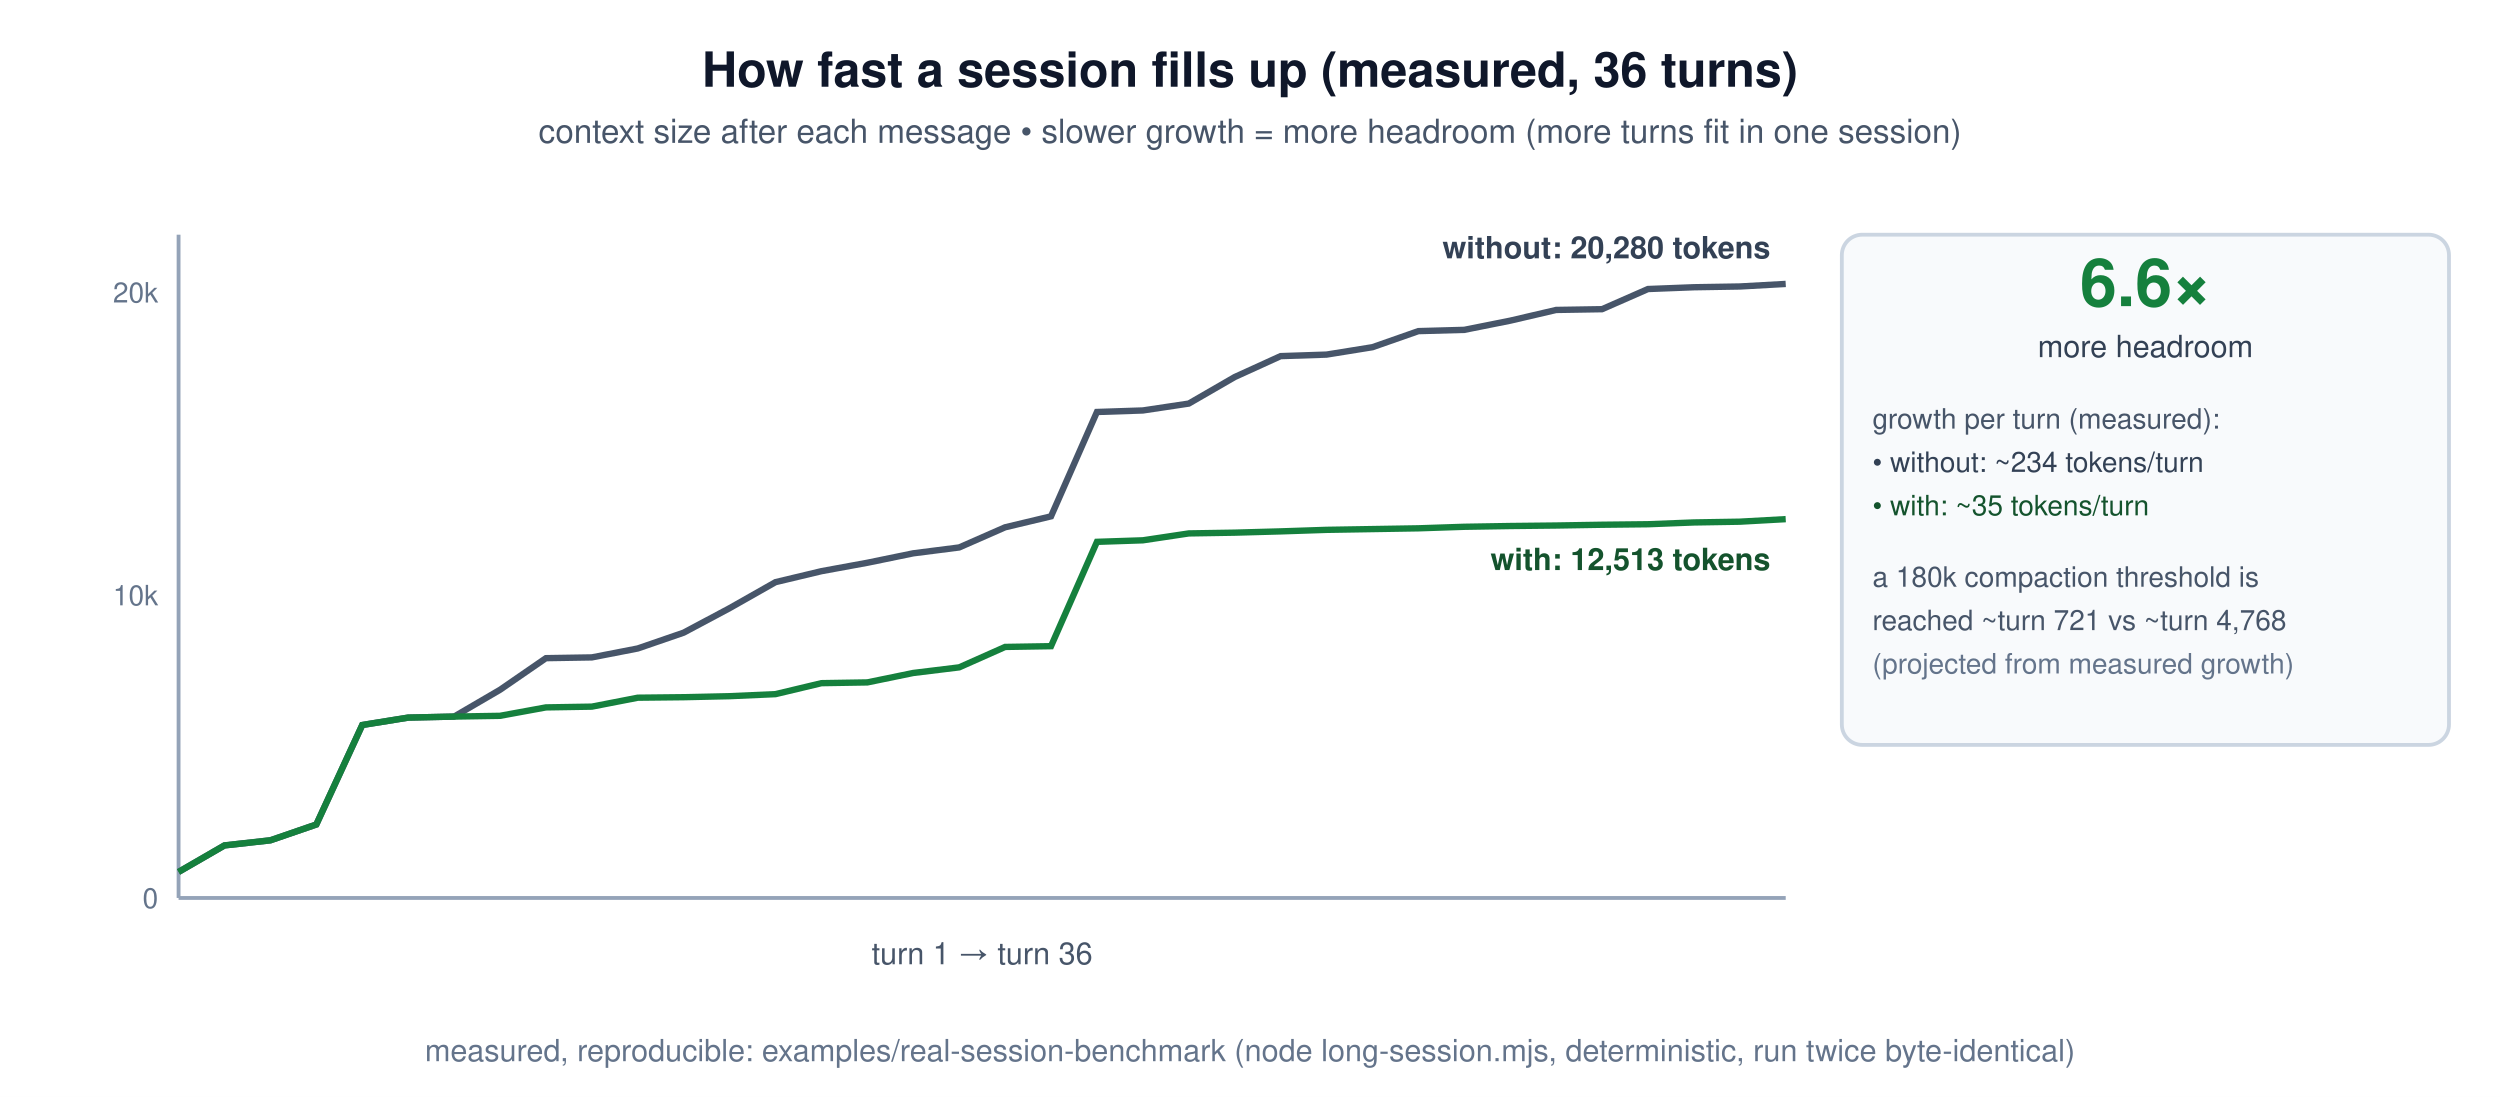
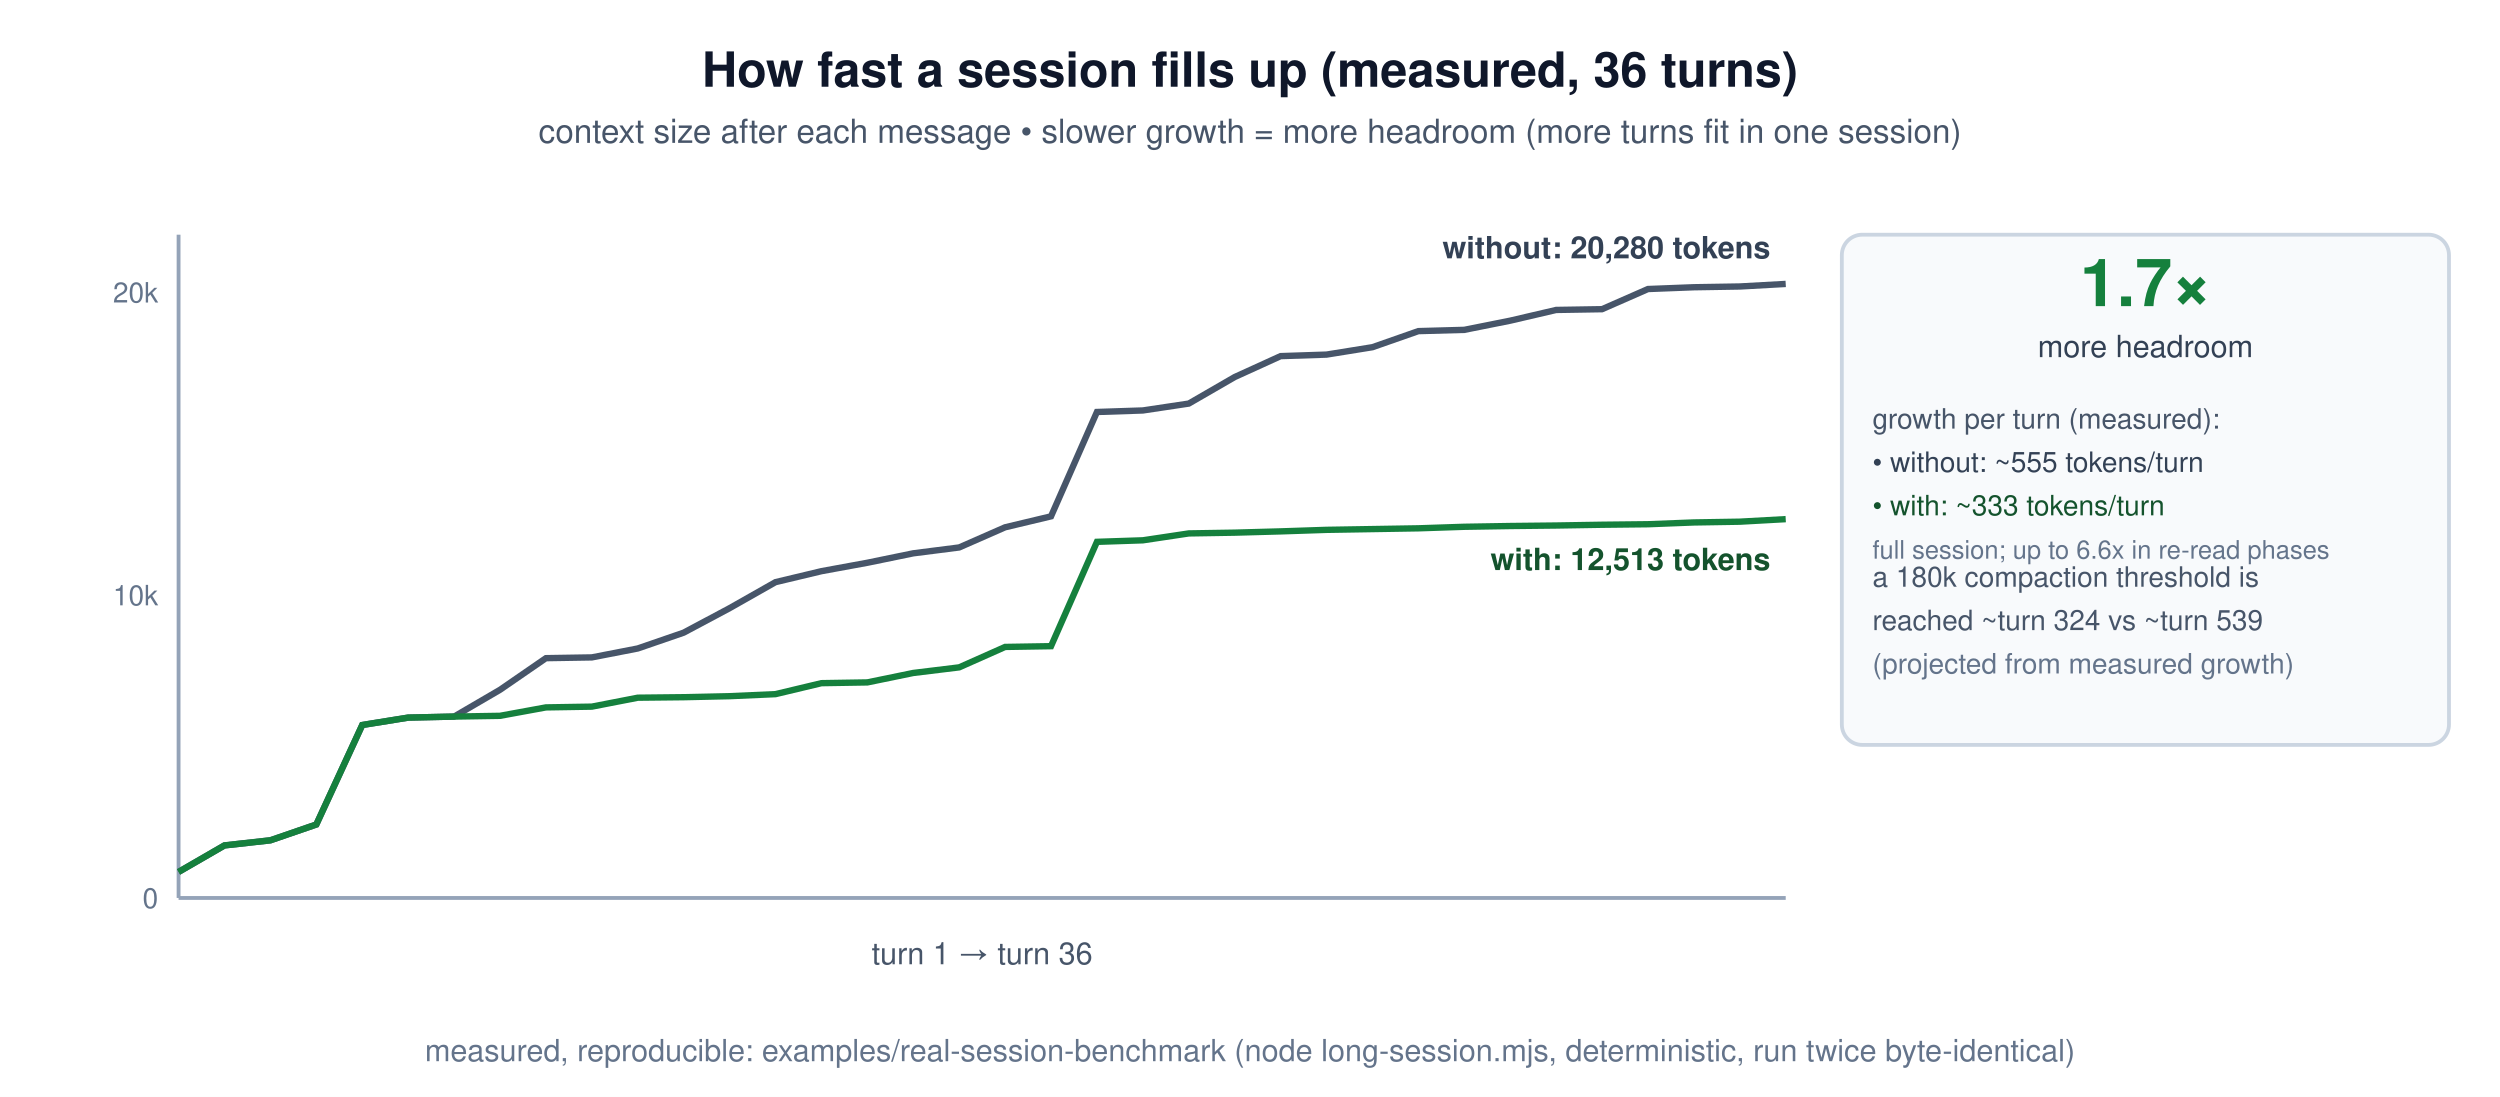
- <svg xmlns="http://www.w3.org/2000/svg" viewBox="0 0 980 430" role="img" aria-label="Context size per turn over a 36-turn session: without VelesDB it grows about 234 tokens per turn, with VelesDB about 35 — roughly 6.6 times more headroom before the context limit">
+ <svg xmlns="http://www.w3.org/2000/svg" viewBox="0 0 980 430" role="img" aria-label="Context size per turn over a 36-turn session: without VelesDB it grows about 555 tokens per turn, with VelesDB about 333 — roughly 1.7 times more headroom before the context limit">
  <rect x="0" y="0" width="980" height="430" fill="#ffffff" />
  <text x="490" y="34" text-anchor="middle" font-family="Helvetica, Arial, sans-serif" font-size="19" font-weight="700" fill="#0f172a">How fast a session fills up (measured, 36 turns)</text>
  <text x="490" y="56" text-anchor="middle" font-family="Helvetica, Arial, sans-serif" font-size="13" fill="#475569">context size after each message • slower growth = more headroom (more turns fit in one session)</text>
  <line x1="70" y1="352" x2="700" y2="352" stroke="#94a3b8" stroke-width="1.5" />
  <line x1="70" y1="92" x2="70" y2="352" stroke="#94a3b8" stroke-width="1.5" />
  <text x="62" y="356" text-anchor="end" font-family="Helvetica, Arial, sans-serif" font-size="11" fill="#64748b">0</text>
  <text x="62" y="118.583" text-anchor="end" font-family="Helvetica, Arial, sans-serif" font-size="11" fill="#64748b">20k</text>
  <text x="62" y="237.292" text-anchor="end" font-family="Helvetica, Arial, sans-serif" font-size="11" fill="#64748b">10k</text>
  <text x="385" y="378" text-anchor="middle" font-family="Helvetica, Arial, sans-serif" font-size="12" fill="#475569">turn 1 → turn 36</text>
  <path d="M70.0,341.8 L88.0,331.4 L106.0,329.4 L124.0,323.2 L142.0,284.2 L160.0,281.3 L178.0,280.9 L196.0,270.4 L214.0,258.0 L232.0,257.7 L250.0,254.2 L268.0,248.0 L286.0,238.4 L304.0,228.2 L322.0,223.9 L340.0,220.6 L358.0,216.9 L376.0,214.6 L394.0,206.7 L412.0,202.4 L430.0,161.5 L448.0,160.9 L466.0,158.2 L484.0,147.8 L502.0,139.6 L520.0,139.0 L538.0,136.1 L556.0,129.8 L574.0,129.3 L592.0,125.7 L610.0,121.5 L628.0,121.2 L646.0,113.3 L664.0,112.6 L682.0,112.3 L700.0,111.3" fill="none" stroke="#475569" stroke-width="2.5" />
  <path d="M70.0,341.8 L88.0,331.4 L106.0,329.4 L124.0,323.2 L142.0,284.2 L160.0,281.3 L178.0,280.9 L196.0,280.6 L214.0,277.3 L232.0,277.0 L250.0,273.5 L268.0,273.3 L286.0,272.9 L304.0,272.1 L322.0,267.8 L340.0,267.5 L358.0,263.8 L376.0,261.6 L394.0,253.6 L412.0,253.3 L430.0,212.4 L448.0,211.8 L466.0,209.1 L484.0,208.8 L502.0,208.3 L520.0,207.7 L538.0,207.4 L556.0,207.1 L574.0,206.5 L592.0,206.2 L610.0,206.0 L628.0,205.7 L646.0,205.5 L664.0,204.8 L682.0,204.5 L700.0,203.5" fill="none" stroke="#15803d" stroke-width="2.5" />
  <text x="694" y="101.259" text-anchor="end" font-family="Helvetica, Arial, sans-serif" font-size="12" font-weight="600" fill="#334155">without: 20,280 tokens</text>
  <text x="694" y="223.46" text-anchor="end" font-family="Helvetica, Arial, sans-serif" font-size="12" font-weight="600" fill="#14532d">with: 12,513 tokens</text>
  <rect x="722" y="92" width="238" height="200" rx="8" fill="#f8fafc" stroke="#cbd5e1" stroke-width="1.5" />
-   <text x="841" y="120" text-anchor="middle" font-family="Helvetica, Arial, sans-serif" font-size="26" font-weight="700" fill="#15803d">6.6×</text>
+   <text x="841" y="120" text-anchor="middle" font-family="Helvetica, Arial, sans-serif" font-size="26" font-weight="700" fill="#15803d">1.7×</text>
  <text x="841" y="140" text-anchor="middle" font-family="Helvetica, Arial, sans-serif" font-size="12" fill="#334155">more headroom</text>
  <text x="734" y="168" font-family="Helvetica, Arial, sans-serif" font-size="11" fill="#475569">growth per turn (measured):</text>
-   <text x="734" y="185" font-family="Helvetica, Arial, sans-serif" font-size="11" fill="#334155">• without: ~234 tokens/turn</text>
-   <text x="734" y="202" font-family="Helvetica, Arial, sans-serif" font-size="11" fill="#14532d">• with: ~35 tokens/turn</text>
+   <text x="734" y="185" font-family="Helvetica, Arial, sans-serif" font-size="11" fill="#334155">• without: ~555 tokens/turn</text>
+   <text x="734" y="202" font-family="Helvetica, Arial, sans-serif" font-size="11" fill="#14532d">• with: ~333 tokens/turn</text>
+   <text x="734" y="219" font-family="Helvetica, Arial, sans-serif" font-size="10" fill="#64748b">full session; up to 6.6x in re-read phases</text>
  <text x="734" y="230" font-family="Helvetica, Arial, sans-serif" font-size="11" fill="#475569">a 180k compaction threshold is</text>
-   <text x="734" y="247" font-family="Helvetica, Arial, sans-serif" font-size="11" fill="#475569">reached ~turn 721 vs ~turn 4,768</text>
+   <text x="734" y="247" font-family="Helvetica, Arial, sans-serif" font-size="11" fill="#475569">reached ~turn 324 vs ~turn 539</text>
  <text x="734" y="264" font-family="Helvetica, Arial, sans-serif" font-size="11" fill="#64748b">(projected from measured growth)</text>
  <text x="490" y="416" text-anchor="middle" font-family="Helvetica, Arial, sans-serif" font-size="12" fill="#64748b">measured, reproducible: examples/real-session-benchmark (node long-session.mjs, deterministic, run twice byte-identical)</text>
</svg>
